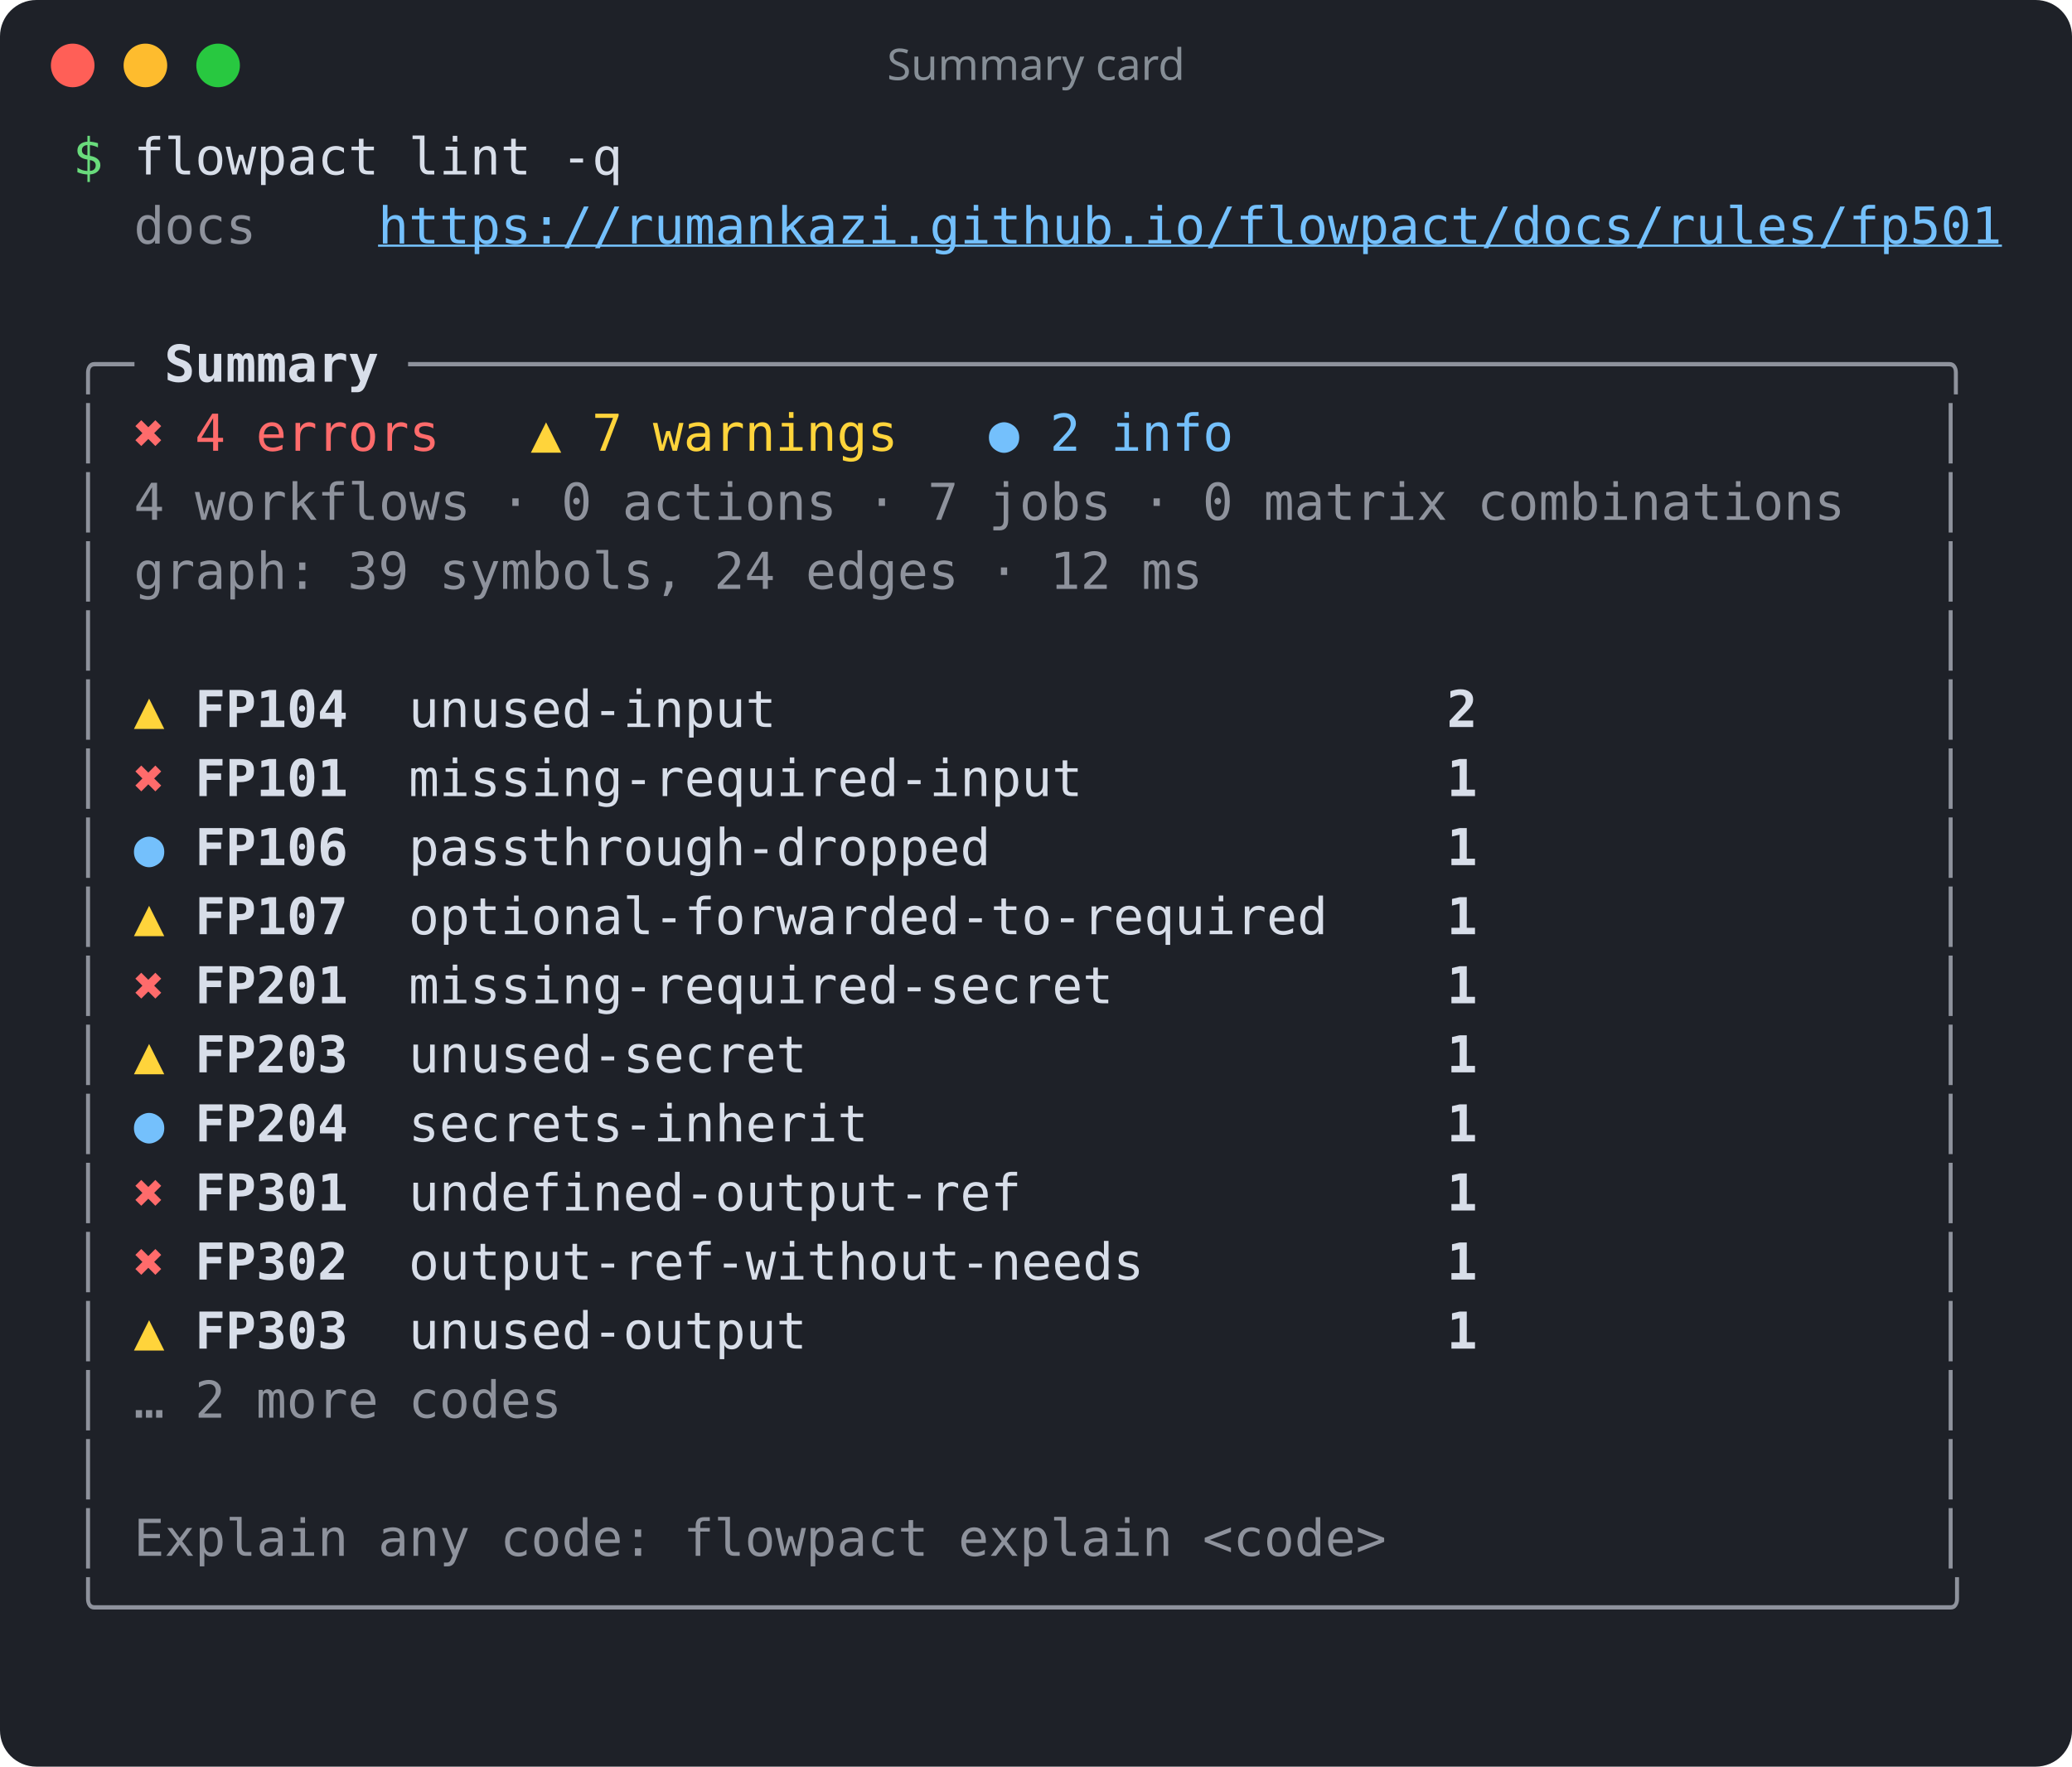
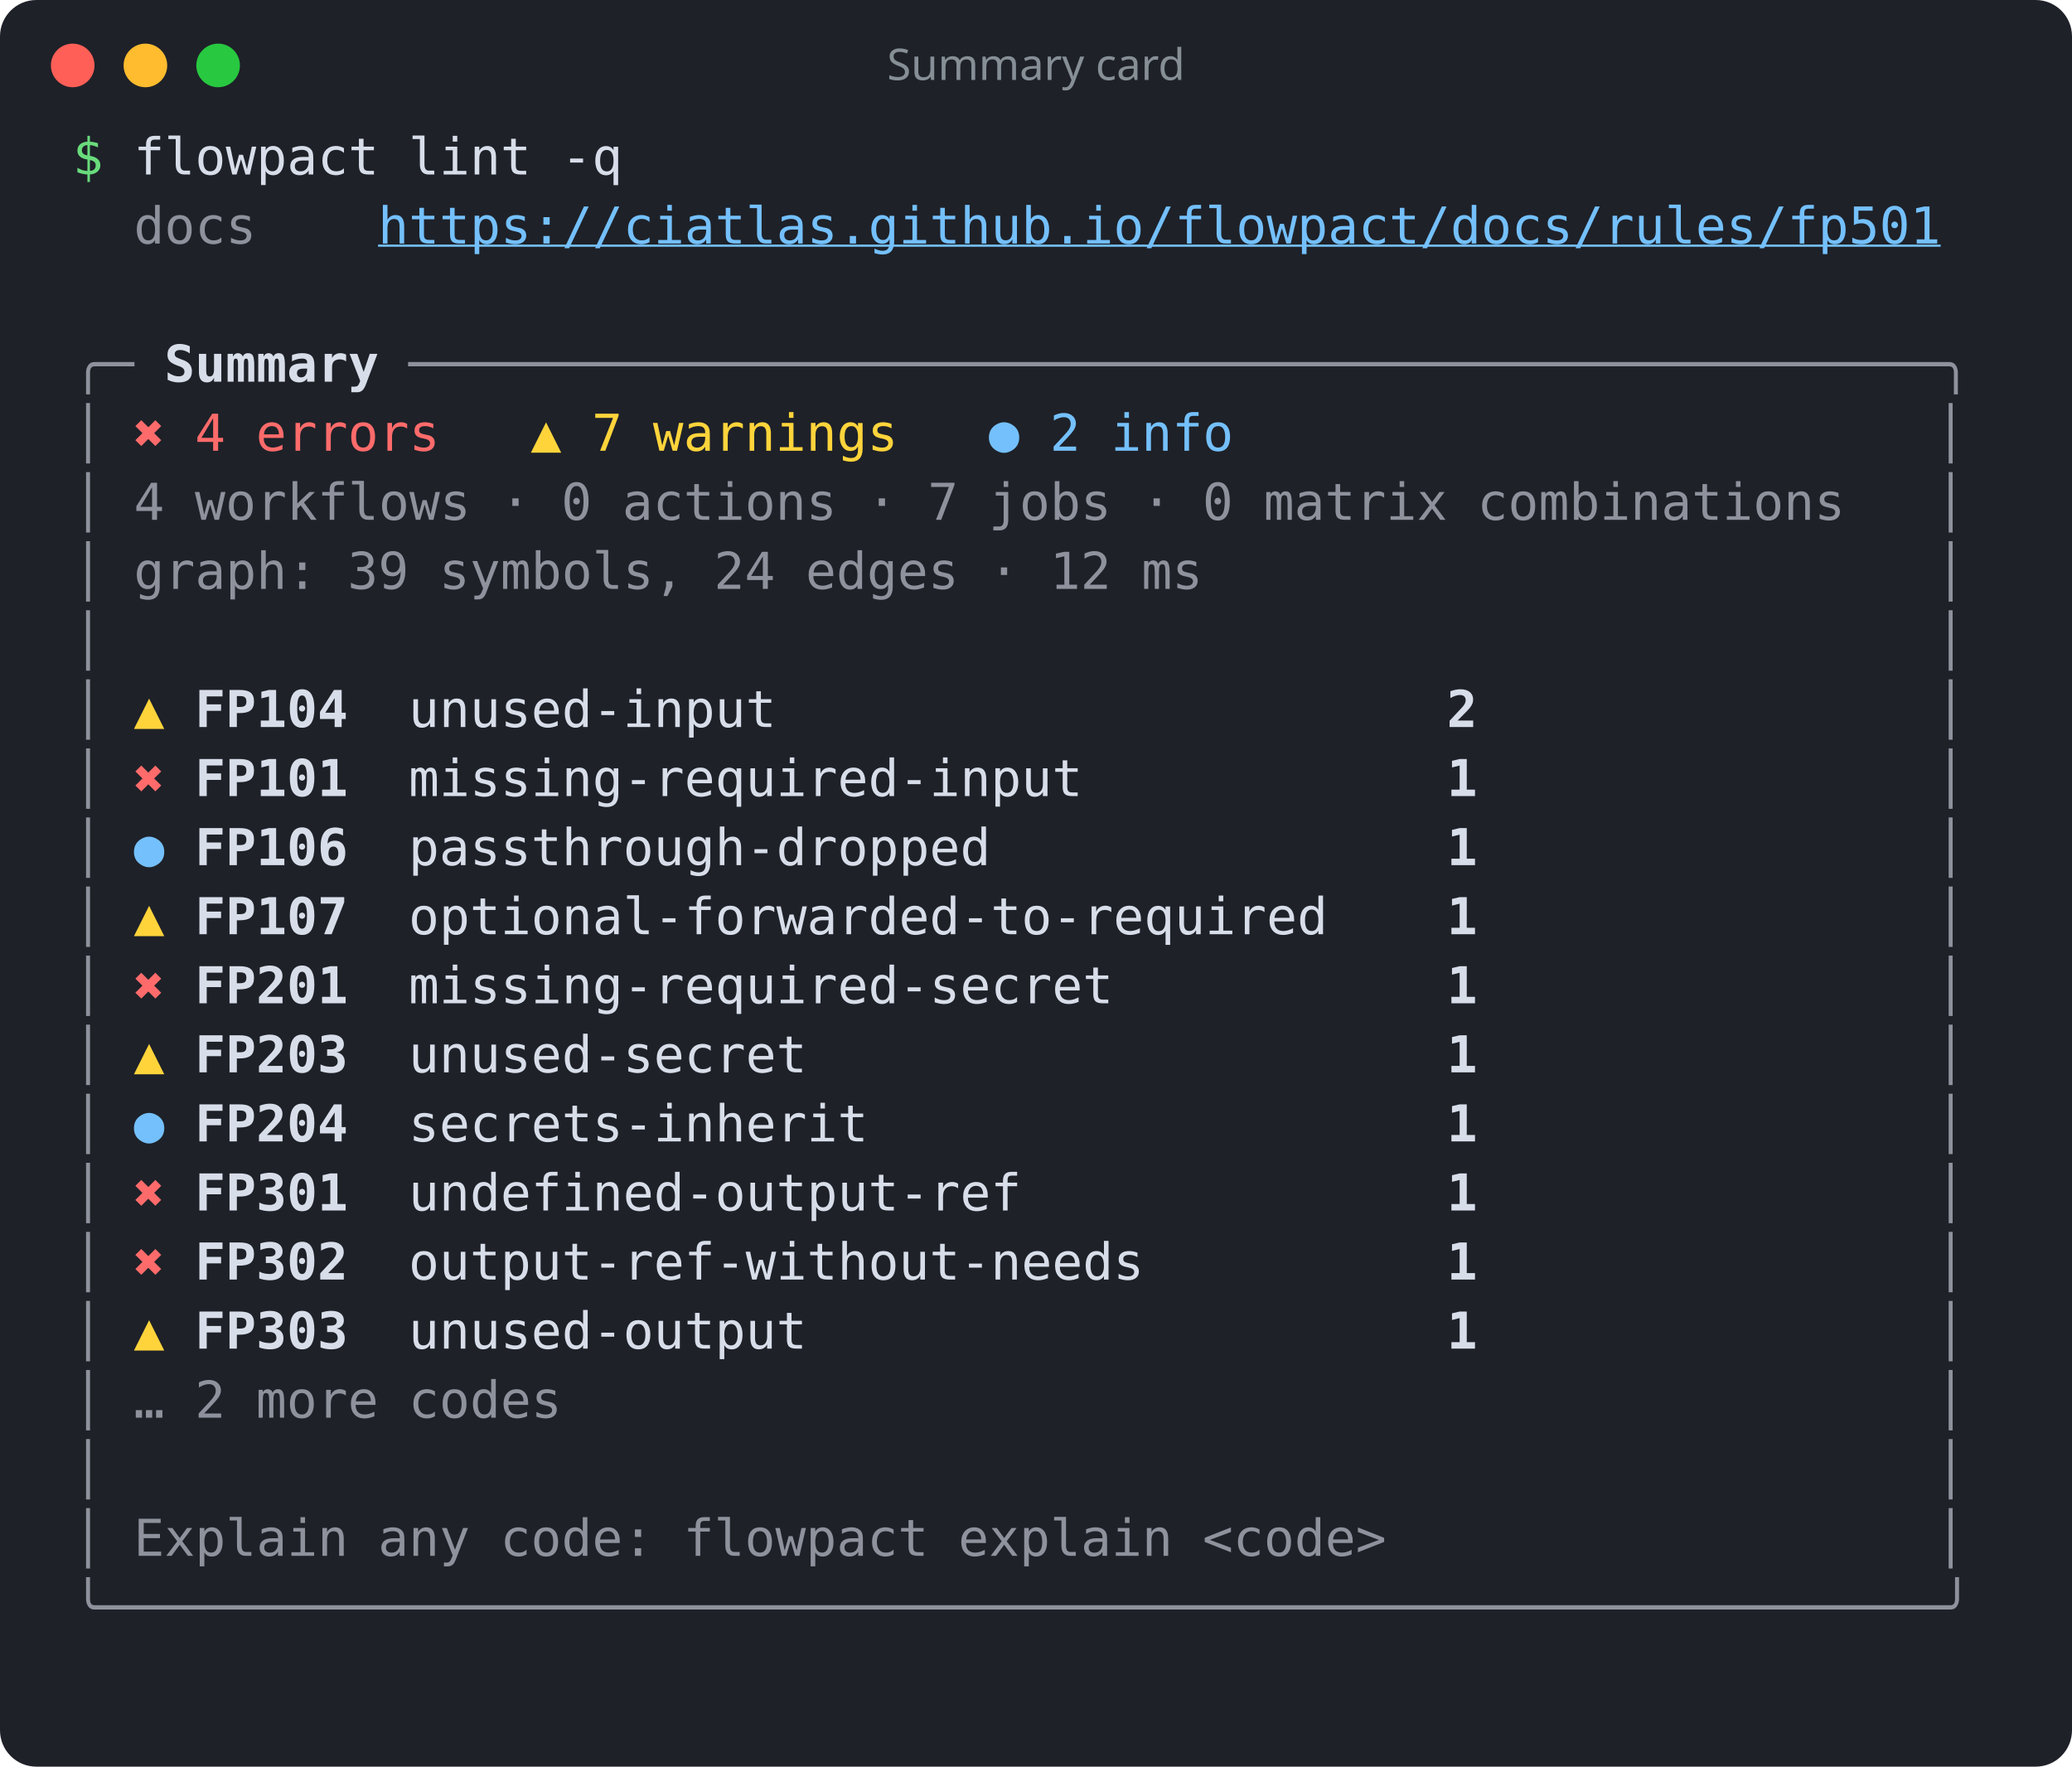
<svg xmlns="http://www.w3.org/2000/svg" width="570" height="486" viewBox="0 0 570 486" role="img" aria-label="Summary card">
  <rect width="100%" height="100%" rx="10" fill="#1e2128" />
  <circle cx="20" cy="18" r="6" fill="#ff5f57" />
  <circle cx="40" cy="18" r="6" fill="#febc2e" />
  <circle cx="60" cy="18" r="6" fill="#28c840" />
  <text x="285" y="22" fill="#868e96" font-family="ui-sans-serif,system-ui,sans-serif" font-size="12" text-anchor="middle">Summary card</text>
  <g font-family="ui-monospace,SFMono-Regular,Menlo,Consolas,monospace" font-size="14" xml:space="preserve">
    <text y="48">
      <tspan x="20.0" textLength="8.4" lengthAdjust="spacingAndGlyphs" fill="#69db7c">$</tspan>
      <tspan x="36.8" textLength="67.2" lengthAdjust="spacingAndGlyphs" fill="#d8dee9">flowpact</tspan>
      <tspan x="112.4" textLength="33.6" lengthAdjust="spacingAndGlyphs" fill="#d8dee9">lint</tspan>
      <tspan x="154.4" textLength="16.8" lengthAdjust="spacingAndGlyphs" fill="#d8dee9">-q</tspan>
    </text>
    <text y="67">
      <tspan x="36.8" textLength="33.6" lengthAdjust="spacingAndGlyphs" fill="#d8dee9" fill-opacity="0.6">docs</tspan>
-       <tspan x="104.0" textLength="445.2" lengthAdjust="spacingAndGlyphs" fill="#74c0fc" text-decoration="underline">https://rumankazi.github.io/flowpact/docs/rules/fp501</tspan>
+       <tspan x="104.0" textLength="428.4" lengthAdjust="spacingAndGlyphs" fill="#74c0fc" text-decoration="underline">https://ciatlas.github.io/flowpact/docs/rules/fp501</tspan>
    </text>
    <text y="86" />
    <text y="105">
      <tspan x="20.0" textLength="16.8" lengthAdjust="spacingAndGlyphs" fill="#d8dee9" fill-opacity="0.6">╭─</tspan>
      <tspan x="45.2" textLength="58.8" lengthAdjust="spacingAndGlyphs" fill="#d8dee9" font-weight="700">Summary</tspan>
      <tspan x="112.4" textLength="428.4" lengthAdjust="spacingAndGlyphs" fill="#d8dee9" fill-opacity="0.6">──────────────────────────────────────────────────╮</tspan>
    </text>
    <text y="124">
      <tspan x="20.0" textLength="8.4" lengthAdjust="spacingAndGlyphs" fill="#d8dee9" fill-opacity="0.6">│</tspan>
      <tspan x="36.8" textLength="8.4" lengthAdjust="spacingAndGlyphs" fill="#ff6b6b">✖</tspan>
      <tspan x="53.6" textLength="8.4" lengthAdjust="spacingAndGlyphs" fill="#ff6b6b">4</tspan>
      <tspan x="70.4" textLength="50.4" lengthAdjust="spacingAndGlyphs" fill="#ff6b6b">errors</tspan>
      <tspan x="146.0" textLength="8.4" lengthAdjust="spacingAndGlyphs" fill="#ffd43b">▲</tspan>
      <tspan x="162.8" textLength="8.4" lengthAdjust="spacingAndGlyphs" fill="#ffd43b">7</tspan>
      <tspan x="179.6" textLength="67.2" lengthAdjust="spacingAndGlyphs" fill="#ffd43b">warnings</tspan>
      <tspan x="272.0" textLength="8.4" lengthAdjust="spacingAndGlyphs" fill="#74c0fc">●</tspan>
      <tspan x="288.8" textLength="8.4" lengthAdjust="spacingAndGlyphs" fill="#74c0fc">2</tspan>
      <tspan x="305.6" textLength="33.6" lengthAdjust="spacingAndGlyphs" fill="#74c0fc">info</tspan>
      <tspan x="532.4" textLength="8.4" lengthAdjust="spacingAndGlyphs" fill="#d8dee9" fill-opacity="0.6">│</tspan>
    </text>
    <text y="143">
      <tspan x="20.0" textLength="8.4" lengthAdjust="spacingAndGlyphs" fill="#d8dee9" fill-opacity="0.6">│</tspan>
      <tspan x="36.8" textLength="8.4" lengthAdjust="spacingAndGlyphs" fill="#d8dee9" fill-opacity="0.6">4</tspan>
      <tspan x="53.6" textLength="75.6" lengthAdjust="spacingAndGlyphs" fill="#d8dee9" fill-opacity="0.6">workflows</tspan>
      <tspan x="137.6" textLength="8.4" lengthAdjust="spacingAndGlyphs" fill="#d8dee9" fill-opacity="0.6">·</tspan>
      <tspan x="154.4" textLength="8.4" lengthAdjust="spacingAndGlyphs" fill="#d8dee9" fill-opacity="0.6">0</tspan>
      <tspan x="171.2" textLength="58.8" lengthAdjust="spacingAndGlyphs" fill="#d8dee9" fill-opacity="0.6">actions</tspan>
      <tspan x="238.4" textLength="8.4" lengthAdjust="spacingAndGlyphs" fill="#d8dee9" fill-opacity="0.6">·</tspan>
      <tspan x="255.2" textLength="8.4" lengthAdjust="spacingAndGlyphs" fill="#d8dee9" fill-opacity="0.6">7</tspan>
      <tspan x="272.0" textLength="33.6" lengthAdjust="spacingAndGlyphs" fill="#d8dee9" fill-opacity="0.6">jobs</tspan>
      <tspan x="314.0" textLength="8.4" lengthAdjust="spacingAndGlyphs" fill="#d8dee9" fill-opacity="0.6">·</tspan>
      <tspan x="330.8" textLength="8.4" lengthAdjust="spacingAndGlyphs" fill="#d8dee9" fill-opacity="0.6">0</tspan>
      <tspan x="347.6" textLength="50.4" lengthAdjust="spacingAndGlyphs" fill="#d8dee9" fill-opacity="0.6">matrix</tspan>
      <tspan x="406.4" textLength="100.8" lengthAdjust="spacingAndGlyphs" fill="#d8dee9" fill-opacity="0.6">combinations</tspan>
      <tspan x="532.4" textLength="8.4" lengthAdjust="spacingAndGlyphs" fill="#d8dee9" fill-opacity="0.6">│</tspan>
    </text>
    <text y="162">
      <tspan x="20.0" textLength="8.4" lengthAdjust="spacingAndGlyphs" fill="#d8dee9" fill-opacity="0.6">│</tspan>
      <tspan x="36.8" textLength="50.4" lengthAdjust="spacingAndGlyphs" fill="#d8dee9" fill-opacity="0.6">graph:</tspan>
      <tspan x="95.6" textLength="16.8" lengthAdjust="spacingAndGlyphs" fill="#d8dee9" fill-opacity="0.6">39</tspan>
      <tspan x="120.8" textLength="67.2" lengthAdjust="spacingAndGlyphs" fill="#d8dee9" fill-opacity="0.6">symbols,</tspan>
      <tspan x="196.4" textLength="16.8" lengthAdjust="spacingAndGlyphs" fill="#d8dee9" fill-opacity="0.6">24</tspan>
      <tspan x="221.6" textLength="42.0" lengthAdjust="spacingAndGlyphs" fill="#d8dee9" fill-opacity="0.6">edges</tspan>
      <tspan x="272.0" textLength="8.4" lengthAdjust="spacingAndGlyphs" fill="#d8dee9" fill-opacity="0.6">·</tspan>
      <tspan x="288.8" textLength="16.8" lengthAdjust="spacingAndGlyphs" fill="#d8dee9" fill-opacity="0.6">12</tspan>
      <tspan x="314.0" textLength="16.8" lengthAdjust="spacingAndGlyphs" fill="#d8dee9" fill-opacity="0.6">ms</tspan>
      <tspan x="532.4" textLength="8.4" lengthAdjust="spacingAndGlyphs" fill="#d8dee9" fill-opacity="0.6">│</tspan>
    </text>
    <text y="181">
      <tspan x="20.0" textLength="8.4" lengthAdjust="spacingAndGlyphs" fill="#d8dee9" fill-opacity="0.6">│</tspan>
      <tspan x="532.4" textLength="8.4" lengthAdjust="spacingAndGlyphs" fill="#d8dee9" fill-opacity="0.6">│</tspan>
    </text>
    <text y="200">
      <tspan x="20.0" textLength="8.4" lengthAdjust="spacingAndGlyphs" fill="#d8dee9" fill-opacity="0.6">│</tspan>
      <tspan x="36.8" textLength="8.4" lengthAdjust="spacingAndGlyphs" fill="#ffd43b">▲</tspan>
      <tspan x="53.6" textLength="42.0" lengthAdjust="spacingAndGlyphs" fill="#d8dee9" font-weight="700">FP104</tspan>
      <tspan x="112.4" textLength="100.8" lengthAdjust="spacingAndGlyphs" fill="#d8dee9">unused-input</tspan>
      <tspan x="398.0" textLength="8.4" lengthAdjust="spacingAndGlyphs" fill="#d8dee9" font-weight="700">2</tspan>
      <tspan x="532.4" textLength="8.4" lengthAdjust="spacingAndGlyphs" fill="#d8dee9" fill-opacity="0.6">│</tspan>
    </text>
    <text y="219">
      <tspan x="20.0" textLength="8.4" lengthAdjust="spacingAndGlyphs" fill="#d8dee9" fill-opacity="0.6">│</tspan>
      <tspan x="36.8" textLength="8.4" lengthAdjust="spacingAndGlyphs" fill="#ff6b6b">✖</tspan>
      <tspan x="53.6" textLength="42.0" lengthAdjust="spacingAndGlyphs" fill="#d8dee9" font-weight="700">FP101</tspan>
      <tspan x="112.4" textLength="184.8" lengthAdjust="spacingAndGlyphs" fill="#d8dee9">missing-required-input</tspan>
      <tspan x="398.0" textLength="8.4" lengthAdjust="spacingAndGlyphs" fill="#d8dee9" font-weight="700">1</tspan>
      <tspan x="532.4" textLength="8.4" lengthAdjust="spacingAndGlyphs" fill="#d8dee9" fill-opacity="0.6">│</tspan>
    </text>
    <text y="238">
      <tspan x="20.0" textLength="8.4" lengthAdjust="spacingAndGlyphs" fill="#d8dee9" fill-opacity="0.6">│</tspan>
      <tspan x="36.8" textLength="8.4" lengthAdjust="spacingAndGlyphs" fill="#74c0fc">●</tspan>
      <tspan x="53.6" textLength="42.0" lengthAdjust="spacingAndGlyphs" fill="#d8dee9" font-weight="700">FP106</tspan>
      <tspan x="112.4" textLength="159.6" lengthAdjust="spacingAndGlyphs" fill="#d8dee9">passthrough-dropped</tspan>
      <tspan x="398.0" textLength="8.4" lengthAdjust="spacingAndGlyphs" fill="#d8dee9" font-weight="700">1</tspan>
      <tspan x="532.4" textLength="8.4" lengthAdjust="spacingAndGlyphs" fill="#d8dee9" fill-opacity="0.6">│</tspan>
    </text>
    <text y="257">
      <tspan x="20.0" textLength="8.4" lengthAdjust="spacingAndGlyphs" fill="#d8dee9" fill-opacity="0.6">│</tspan>
      <tspan x="36.8" textLength="8.4" lengthAdjust="spacingAndGlyphs" fill="#ffd43b">▲</tspan>
      <tspan x="53.6" textLength="42.0" lengthAdjust="spacingAndGlyphs" fill="#d8dee9" font-weight="700">FP107</tspan>
      <tspan x="112.4" textLength="252.0" lengthAdjust="spacingAndGlyphs" fill="#d8dee9">optional-forwarded-to-required</tspan>
      <tspan x="398.0" textLength="8.4" lengthAdjust="spacingAndGlyphs" fill="#d8dee9" font-weight="700">1</tspan>
      <tspan x="532.4" textLength="8.4" lengthAdjust="spacingAndGlyphs" fill="#d8dee9" fill-opacity="0.6">│</tspan>
    </text>
    <text y="276">
      <tspan x="20.0" textLength="8.4" lengthAdjust="spacingAndGlyphs" fill="#d8dee9" fill-opacity="0.6">│</tspan>
      <tspan x="36.8" textLength="8.4" lengthAdjust="spacingAndGlyphs" fill="#ff6b6b">✖</tspan>
      <tspan x="53.6" textLength="42.0" lengthAdjust="spacingAndGlyphs" fill="#d8dee9" font-weight="700">FP201</tspan>
      <tspan x="112.4" textLength="193.2" lengthAdjust="spacingAndGlyphs" fill="#d8dee9">missing-required-secret</tspan>
      <tspan x="398.0" textLength="8.4" lengthAdjust="spacingAndGlyphs" fill="#d8dee9" font-weight="700">1</tspan>
      <tspan x="532.4" textLength="8.4" lengthAdjust="spacingAndGlyphs" fill="#d8dee9" fill-opacity="0.6">│</tspan>
    </text>
    <text y="295">
      <tspan x="20.0" textLength="8.4" lengthAdjust="spacingAndGlyphs" fill="#d8dee9" fill-opacity="0.6">│</tspan>
      <tspan x="36.8" textLength="8.4" lengthAdjust="spacingAndGlyphs" fill="#ffd43b">▲</tspan>
      <tspan x="53.6" textLength="42.0" lengthAdjust="spacingAndGlyphs" fill="#d8dee9" font-weight="700">FP203</tspan>
      <tspan x="112.4" textLength="109.2" lengthAdjust="spacingAndGlyphs" fill="#d8dee9">unused-secret</tspan>
      <tspan x="398.0" textLength="8.4" lengthAdjust="spacingAndGlyphs" fill="#d8dee9" font-weight="700">1</tspan>
      <tspan x="532.4" textLength="8.4" lengthAdjust="spacingAndGlyphs" fill="#d8dee9" fill-opacity="0.6">│</tspan>
    </text>
    <text y="314">
      <tspan x="20.0" textLength="8.4" lengthAdjust="spacingAndGlyphs" fill="#d8dee9" fill-opacity="0.6">│</tspan>
      <tspan x="36.8" textLength="8.4" lengthAdjust="spacingAndGlyphs" fill="#74c0fc">●</tspan>
      <tspan x="53.6" textLength="42.0" lengthAdjust="spacingAndGlyphs" fill="#d8dee9" font-weight="700">FP204</tspan>
      <tspan x="112.4" textLength="126.0" lengthAdjust="spacingAndGlyphs" fill="#d8dee9">secrets-inherit</tspan>
      <tspan x="398.0" textLength="8.4" lengthAdjust="spacingAndGlyphs" fill="#d8dee9" font-weight="700">1</tspan>
      <tspan x="532.4" textLength="8.4" lengthAdjust="spacingAndGlyphs" fill="#d8dee9" fill-opacity="0.6">│</tspan>
    </text>
    <text y="333">
      <tspan x="20.0" textLength="8.4" lengthAdjust="spacingAndGlyphs" fill="#d8dee9" fill-opacity="0.6">│</tspan>
      <tspan x="36.8" textLength="8.4" lengthAdjust="spacingAndGlyphs" fill="#ff6b6b">✖</tspan>
      <tspan x="53.6" textLength="42.0" lengthAdjust="spacingAndGlyphs" fill="#d8dee9" font-weight="700">FP301</tspan>
      <tspan x="112.4" textLength="168.0" lengthAdjust="spacingAndGlyphs" fill="#d8dee9">undefined-output-ref</tspan>
      <tspan x="398.0" textLength="8.4" lengthAdjust="spacingAndGlyphs" fill="#d8dee9" font-weight="700">1</tspan>
      <tspan x="532.4" textLength="8.4" lengthAdjust="spacingAndGlyphs" fill="#d8dee9" fill-opacity="0.6">│</tspan>
    </text>
    <text y="352">
      <tspan x="20.0" textLength="8.4" lengthAdjust="spacingAndGlyphs" fill="#d8dee9" fill-opacity="0.6">│</tspan>
      <tspan x="36.8" textLength="8.4" lengthAdjust="spacingAndGlyphs" fill="#ff6b6b">✖</tspan>
      <tspan x="53.6" textLength="42.0" lengthAdjust="spacingAndGlyphs" fill="#d8dee9" font-weight="700">FP302</tspan>
      <tspan x="112.4" textLength="201.6" lengthAdjust="spacingAndGlyphs" fill="#d8dee9">output-ref-without-needs</tspan>
      <tspan x="398.0" textLength="8.4" lengthAdjust="spacingAndGlyphs" fill="#d8dee9" font-weight="700">1</tspan>
      <tspan x="532.4" textLength="8.4" lengthAdjust="spacingAndGlyphs" fill="#d8dee9" fill-opacity="0.6">│</tspan>
    </text>
    <text y="371">
      <tspan x="20.0" textLength="8.4" lengthAdjust="spacingAndGlyphs" fill="#d8dee9" fill-opacity="0.6">│</tspan>
      <tspan x="36.8" textLength="8.4" lengthAdjust="spacingAndGlyphs" fill="#ffd43b">▲</tspan>
      <tspan x="53.6" textLength="42.0" lengthAdjust="spacingAndGlyphs" fill="#d8dee9" font-weight="700">FP303</tspan>
      <tspan x="112.4" textLength="109.2" lengthAdjust="spacingAndGlyphs" fill="#d8dee9">unused-output</tspan>
      <tspan x="398.0" textLength="8.4" lengthAdjust="spacingAndGlyphs" fill="#d8dee9" font-weight="700">1</tspan>
      <tspan x="532.4" textLength="8.4" lengthAdjust="spacingAndGlyphs" fill="#d8dee9" fill-opacity="0.6">│</tspan>
    </text>
    <text y="390">
      <tspan x="20.0" textLength="8.4" lengthAdjust="spacingAndGlyphs" fill="#d8dee9" fill-opacity="0.6">│</tspan>
      <tspan x="36.8" textLength="8.4" lengthAdjust="spacingAndGlyphs" fill="#d8dee9" fill-opacity="0.6">…</tspan>
      <tspan x="53.6" textLength="8.4" lengthAdjust="spacingAndGlyphs" fill="#d8dee9" fill-opacity="0.6">2</tspan>
      <tspan x="70.4" textLength="33.6" lengthAdjust="spacingAndGlyphs" fill="#d8dee9" fill-opacity="0.6">more</tspan>
      <tspan x="112.4" textLength="42.0" lengthAdjust="spacingAndGlyphs" fill="#d8dee9" fill-opacity="0.6">codes</tspan>
      <tspan x="532.4" textLength="8.4" lengthAdjust="spacingAndGlyphs" fill="#d8dee9" fill-opacity="0.6">│</tspan>
    </text>
    <text y="409">
      <tspan x="20.0" textLength="8.4" lengthAdjust="spacingAndGlyphs" fill="#d8dee9" fill-opacity="0.6">│</tspan>
      <tspan x="532.4" textLength="8.4" lengthAdjust="spacingAndGlyphs" fill="#d8dee9" fill-opacity="0.6">│</tspan>
    </text>
    <text y="428">
      <tspan x="20.0" textLength="8.4" lengthAdjust="spacingAndGlyphs" fill="#d8dee9" fill-opacity="0.6">│</tspan>
      <tspan x="36.8" textLength="58.8" lengthAdjust="spacingAndGlyphs" fill="#d8dee9" fill-opacity="0.6">Explain</tspan>
      <tspan x="104.0" textLength="25.2" lengthAdjust="spacingAndGlyphs" fill="#d8dee9" fill-opacity="0.6">any</tspan>
      <tspan x="137.6" textLength="42.0" lengthAdjust="spacingAndGlyphs" fill="#d8dee9" fill-opacity="0.6">code:</tspan>
      <tspan x="188.0" textLength="67.2" lengthAdjust="spacingAndGlyphs" fill="#d8dee9" fill-opacity="0.6">flowpact</tspan>
      <tspan x="263.6" textLength="58.8" lengthAdjust="spacingAndGlyphs" fill="#d8dee9" fill-opacity="0.6">explain</tspan>
      <tspan x="330.8" textLength="50.4" lengthAdjust="spacingAndGlyphs" fill="#d8dee9" fill-opacity="0.6">&lt;code&gt;</tspan>
      <tspan x="532.4" textLength="8.4" lengthAdjust="spacingAndGlyphs" fill="#d8dee9" fill-opacity="0.6">│</tspan>
    </text>
    <text y="447">
      <tspan x="20.0" textLength="520.8" lengthAdjust="spacingAndGlyphs" fill="#d8dee9" fill-opacity="0.6">╰────────────────────────────────────────────────────────────╯</tspan>
    </text>
  </g>
</svg>
